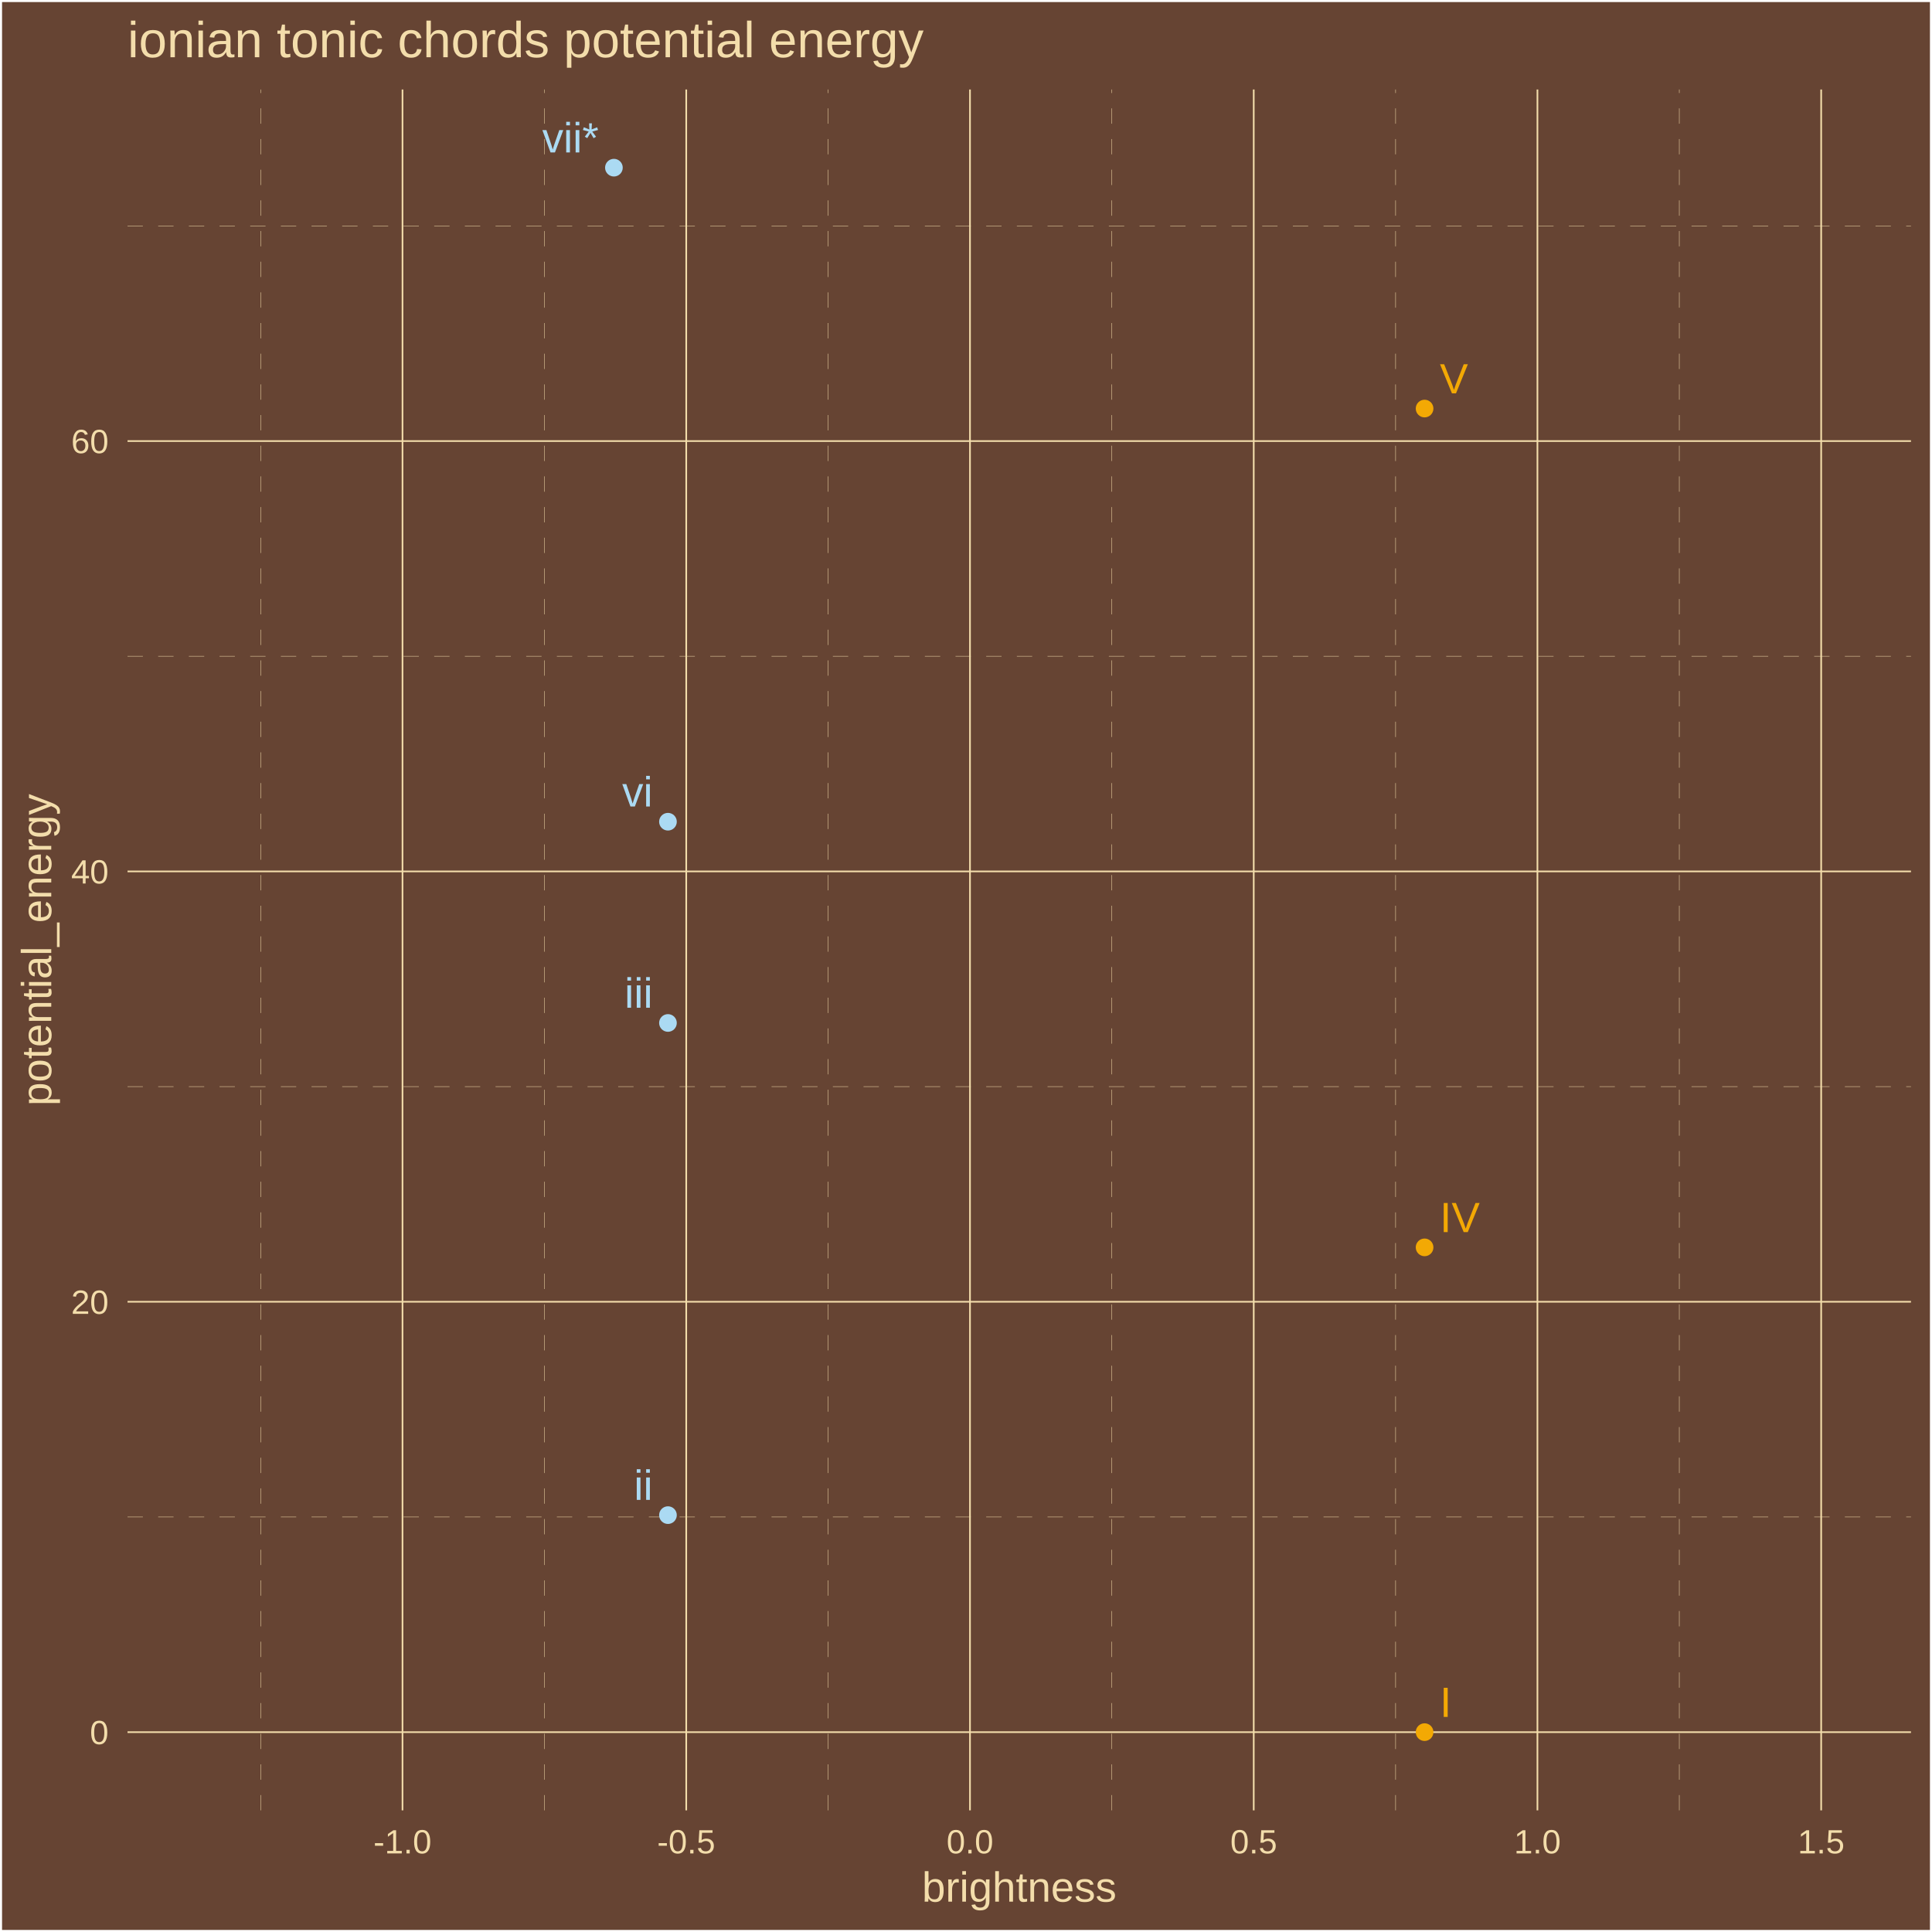
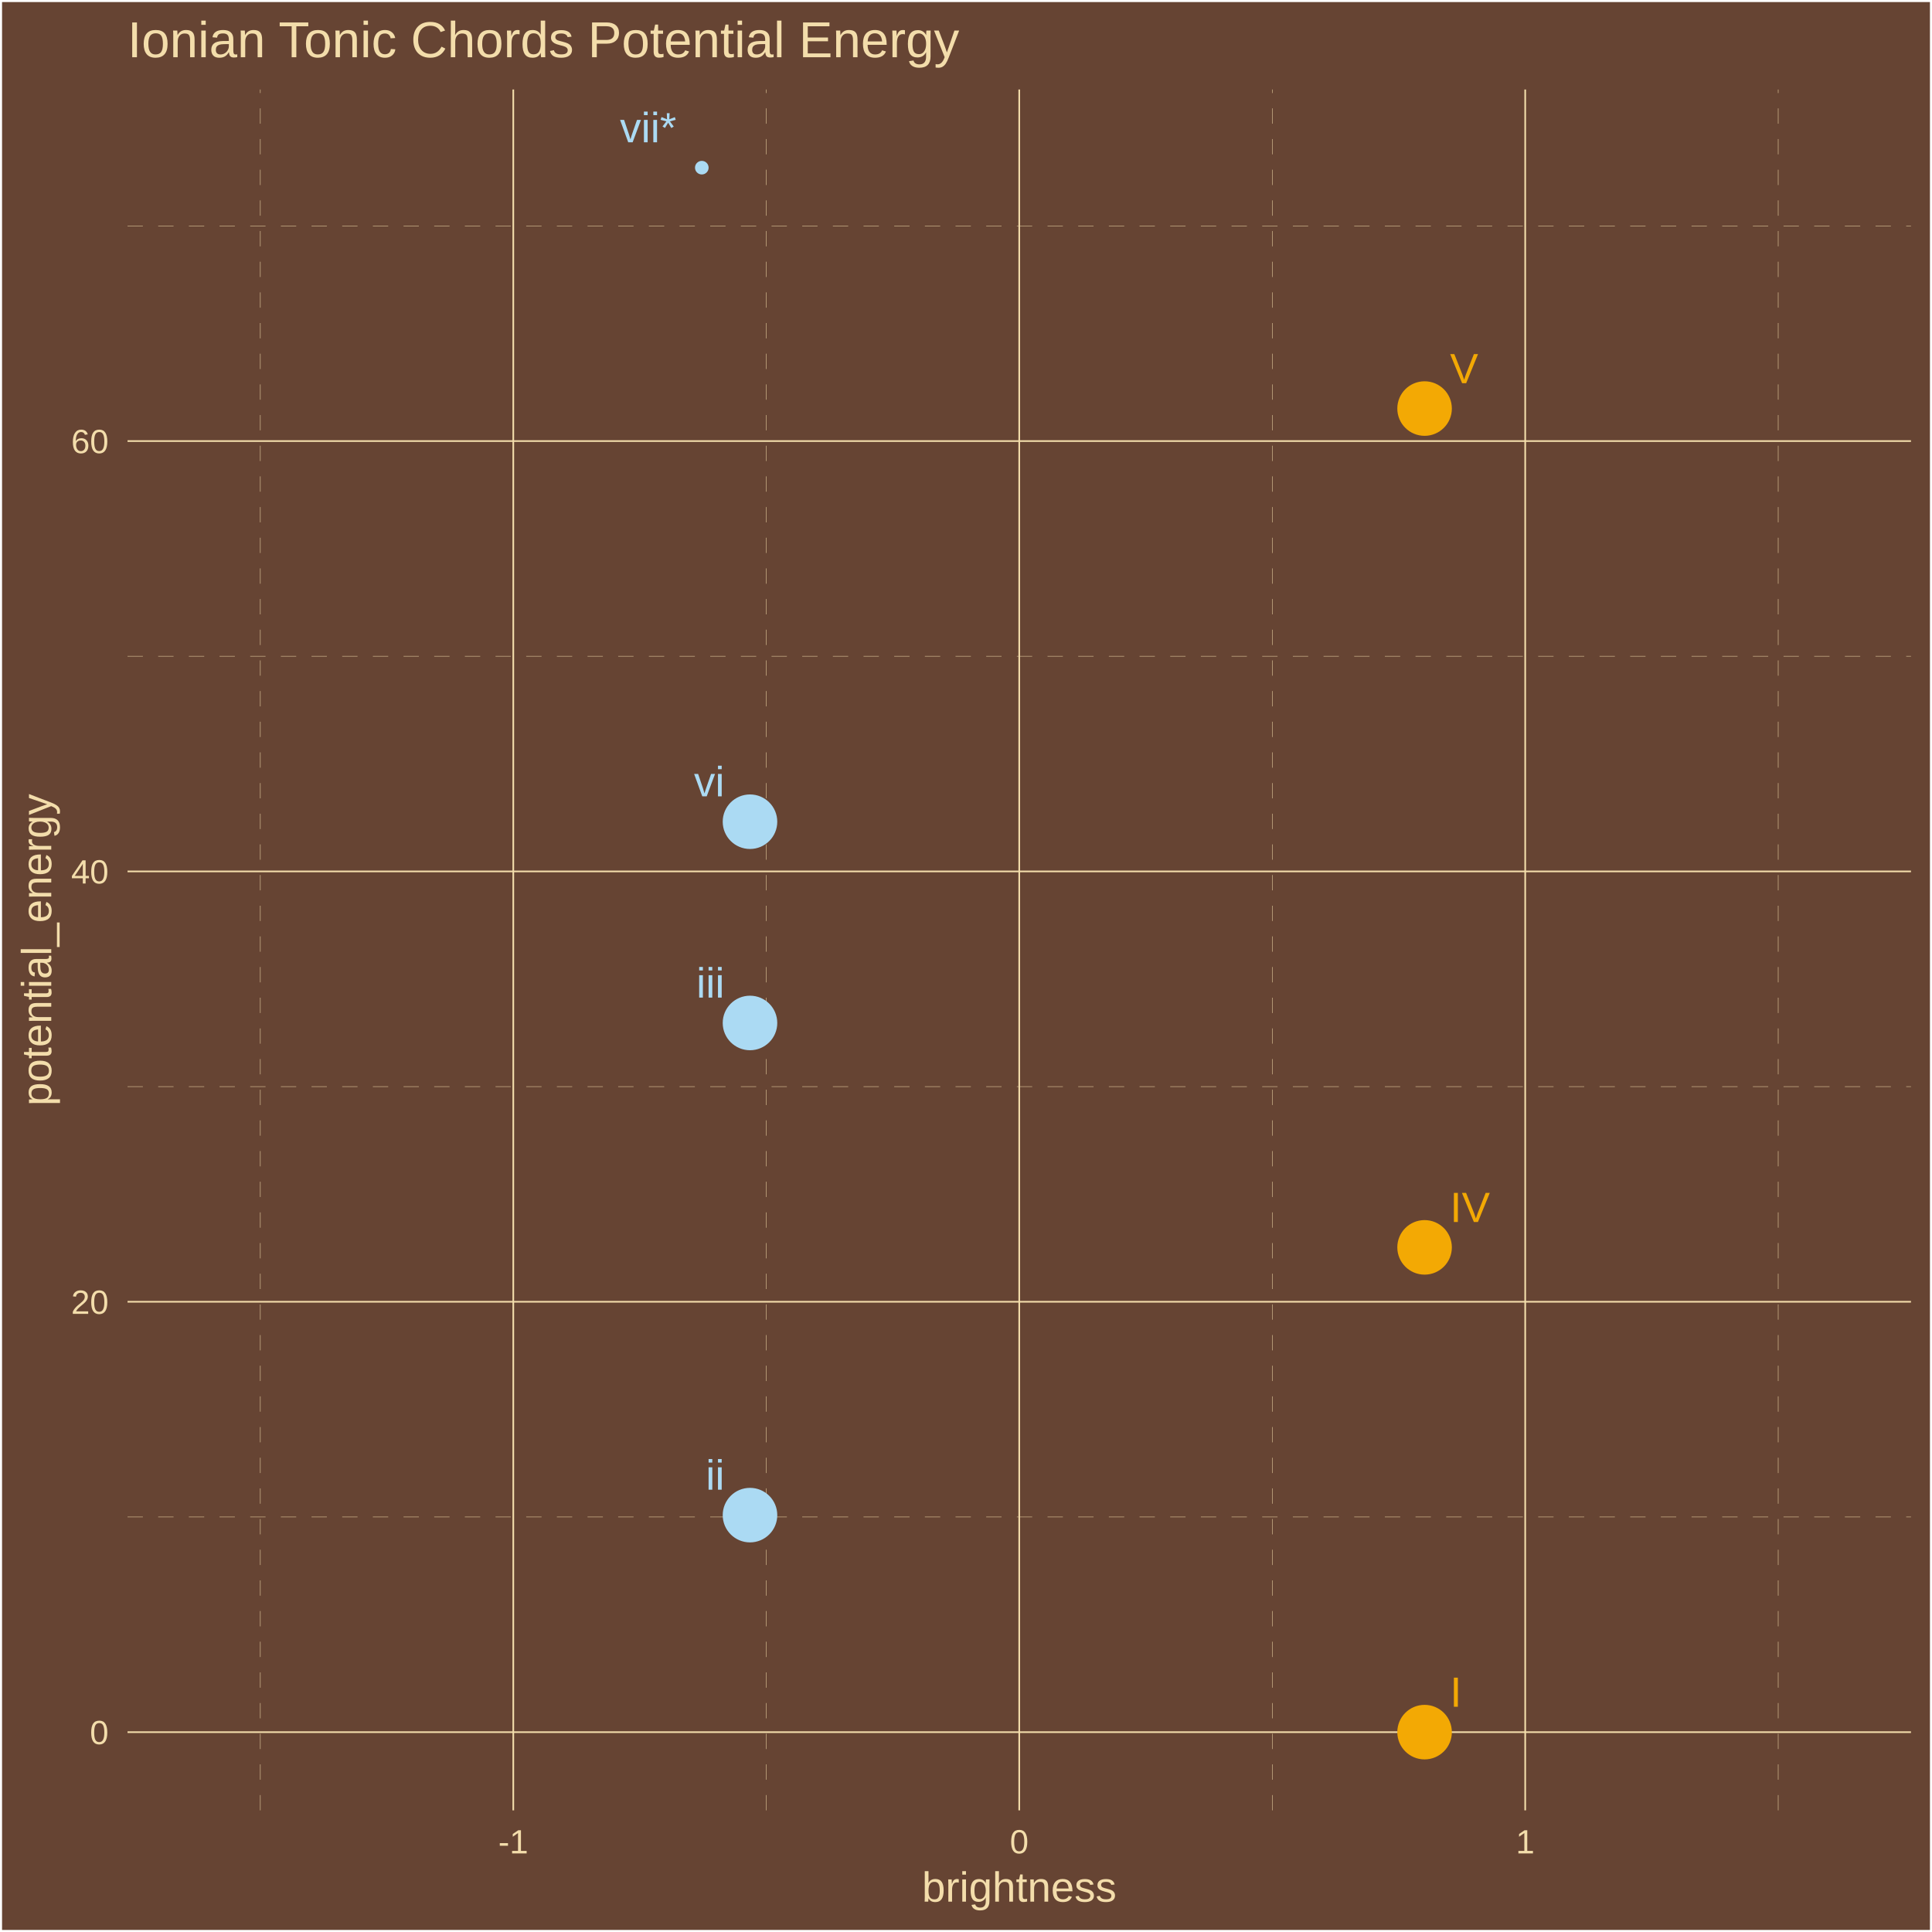
<svg xmlns="http://www.w3.org/2000/svg" class="svglite" width="504.00pt" height="504.00pt" viewBox="0 0 504.00 504.00">
  <defs>
    <style type="text/css">
    .svglite line, .svglite polyline, .svglite polygon, .svglite path, .svglite rect, .svglite circle {
      fill: none;
      stroke: #000000;
      stroke-linecap: round;
      stroke-linejoin: round;
      stroke-miterlimit: 10.00;
    }
    .svglite text {
      white-space: pre;
    }
  </style>
  </defs>
  <rect width="100%" height="100%" style="stroke: none; fill: #664433;" />
  <defs>
    <clipPath id="cpMC4wMHw1MDQuMDB8MC4wMHw1MDQuMDA=">
      <rect x="0.00" y="0.00" width="504.00" height="504.00" />
    </clipPath>
  </defs>
  <g clip-path="url(#cpMC4wMHw1MDQuMDB8MC4wMHw1MDQuMDA=)">
    <rect x="0.00" y="0" width="504.00" height="504.00" style="stroke-width: 1.07; stroke: #FFFFFF; fill: #664433;" />
  </g>
  <defs>
    <clipPath id="cpMzMuMjd8NDk4LjUyfDIzLjM0fDQ3Mi4yNw==">
      <rect x="33.27" y="23.34" width="465.25" height="448.93" />
    </clipPath>
  </defs>
  <g clip-path="url(#cpMzMuMjd8NDk4LjUyfDIzLjM0fDQ3Mi4yNw==)">
    <rect x="33.27" y="23.34" width="465.25" height="448.93" style="stroke-width: 1.07; stroke: none; fill: #664433;" />
    <polyline points="33.27,395.73 498.52,395.73 " style="stroke-width: 0.11; stroke: #F3DDAB; stroke-dasharray: 4.00,4.00; stroke-linecap: butt;" />
    <polyline points="33.27,283.46 498.52,283.46 " style="stroke-width: 0.11; stroke: #F3DDAB; stroke-dasharray: 4.00,4.00; stroke-linecap: butt;" />
    <polyline points="33.27,171.19 498.52,171.19 " style="stroke-width: 0.11; stroke: #F3DDAB; stroke-dasharray: 4.00,4.00; stroke-linecap: butt;" />
    <polyline points="33.27,58.93 498.52,58.93 " style="stroke-width: 0.11; stroke: #F3DDAB; stroke-dasharray: 4.00,4.00; stroke-linecap: butt;" />
-     <polyline points="68.00,472.27 68.00,23.34 " style="stroke-width: 0.11; stroke: #F3DDAB; stroke-dasharray: 4.00,4.00; stroke-linecap: butt;" />
-     <polyline points="142.01,472.27 142.01,23.34 " style="stroke-width: 0.11; stroke: #F3DDAB; stroke-dasharray: 4.00,4.00; stroke-linecap: butt;" />
-     <polyline points="216.03,472.27 216.03,23.34 " style="stroke-width: 0.11; stroke: #F3DDAB; stroke-dasharray: 4.00,4.00; stroke-linecap: butt;" />
-     <polyline points="290.05,472.27 290.05,23.34 " style="stroke-width: 0.11; stroke: #F3DDAB; stroke-dasharray: 4.00,4.00; stroke-linecap: butt;" />
-     <polyline points="364.07,472.27 364.07,23.34 " style="stroke-width: 0.11; stroke: #F3DDAB; stroke-dasharray: 4.00,4.00; stroke-linecap: butt;" />
-     <polyline points="438.08,472.27 438.08,23.34 " style="stroke-width: 0.11; stroke: #F3DDAB; stroke-dasharray: 4.00,4.00; stroke-linecap: butt;" />
+     <polyline points="67.91,472.27 67.91,23.34 " style="stroke-width: 0.11; stroke: #F3DDAB; stroke-dasharray: 4.00,4.00; stroke-linecap: butt;" />
+     <polyline points="199.90,472.27 199.90,23.34 " style="stroke-width: 0.11; stroke: #F3DDAB; stroke-dasharray: 4.00,4.00; stroke-linecap: butt;" />
+     <polyline points="331.89,472.27 331.89,23.34 " style="stroke-width: 0.11; stroke: #F3DDAB; stroke-dasharray: 4.00,4.00; stroke-linecap: butt;" />
+     <polyline points="463.88,472.27 463.88,23.34 " style="stroke-width: 0.11; stroke: #F3DDAB; stroke-dasharray: 4.00,4.00; stroke-linecap: butt;" />
    <polyline points="33.27,451.86 498.52,451.86 " style="stroke-width: 0.43; stroke: #F3DDAB; stroke-linecap: butt;" />
    <polyline points="33.27,339.59 498.52,339.59 " style="stroke-width: 0.43; stroke: #F3DDAB; stroke-linecap: butt;" />
    <polyline points="33.27,227.33 498.52,227.33 " style="stroke-width: 0.43; stroke: #F3DDAB; stroke-linecap: butt;" />
    <polyline points="33.27,115.06 498.52,115.06 " style="stroke-width: 0.43; stroke: #F3DDAB; stroke-linecap: butt;" />
-     <polyline points="105.00,472.27 105.00,23.34 " style="stroke-width: 0.43; stroke: #F3DDAB; stroke-linecap: butt;" />
-     <polyline points="179.02,472.27 179.02,23.34 " style="stroke-width: 0.43; stroke: #F3DDAB; stroke-linecap: butt;" />
-     <polyline points="253.04,472.27 253.04,23.34 " style="stroke-width: 0.43; stroke: #F3DDAB; stroke-linecap: butt;" />
-     <polyline points="327.06,472.27 327.06,23.34 " style="stroke-width: 0.43; stroke: #F3DDAB; stroke-linecap: butt;" />
-     <polyline points="401.07,472.27 401.07,23.34 " style="stroke-width: 0.43; stroke: #F3DDAB; stroke-linecap: butt;" />
-     <polyline points="475.09,472.27 475.09,23.34 " style="stroke-width: 0.43; stroke: #F3DDAB; stroke-linecap: butt;" />
-     <circle cx="371.63" cy="451.86" r="1.95" style="stroke-width: 0.71; stroke: #F3A904; fill: #F3A904;" />
-     <circle cx="174.25" cy="395.25" r="1.95" style="stroke-width: 0.71; stroke: #ABDAF3; fill: #ABDAF3;" />
-     <circle cx="174.25" cy="266.86" r="1.95" style="stroke-width: 0.71; stroke: #ABDAF3; fill: #ABDAF3;" />
-     <circle cx="371.63" cy="325.40" r="1.95" style="stroke-width: 0.71; stroke: #F3A904; fill: #F3A904;" />
-     <circle cx="371.63" cy="106.58" r="1.95" style="stroke-width: 0.71; stroke: #F3A904; fill: #F3A904;" />
-     <circle cx="174.25" cy="214.36" r="1.95" style="stroke-width: 0.71; stroke: #ABDAF3; fill: #ABDAF3;" />
-     <circle cx="160.15" cy="43.74" r="1.95" style="stroke-width: 0.71; stroke: #ABDAF3; fill: #ABDAF3;" />
-     <polygon points="373.79,451.86 381.18,451.86 381.09,451.86 381.44,451.84 381.78,451.77 382.11,451.65 382.41,451.48 382.68,451.26 382.91,451.00 383.09,450.70 383.23,450.38 383.31,450.05 383.34,449.70 383.34,449.70 383.34,437.47 383.34,437.47 383.31,437.12 383.23,436.78 383.09,436.46 382.91,436.17 382.68,435.91 382.41,435.69 382.11,435.52 381.78,435.39 381.44,435.32 381.18,435.31 373.79,435.31 374.05,435.32 373.71,435.31 373.36,435.35 373.03,435.45 372.71,435.60 372.43,435.79 372.18,436.04 371.97,436.31 371.81,436.62 371.70,436.95 371.64,437.29 371.63,437.47 371.63,449.70 371.64,449.53 371.64,449.87 371.70,450.22 371.81,450.55 371.97,450.85 372.18,451.13 372.43,451.37 372.71,451.57 373.03,451.72 373.36,451.82 373.71,451.86 " style="stroke-width: nan; stroke: none;" />
-     <text x="375.61" y="447.89" style="font-size: 11.04px;fill: #F3A904; font-family: &quot;Arial&quot;;" textLength="3.07px" lengthAdjust="spacingAndGlyphs">I</text>
-     <polygon points="162.88,395.25 172.09,395.25 172.01,395.25 172.35,395.23 172.69,395.16 173.02,395.04 173.32,394.86 173.59,394.64 173.82,394.38 174.01,394.09 174.14,393.77 174.23,393.43 174.25,393.09 174.25,393.09 174.25,380.85 174.25,380.85 174.23,380.51 174.14,380.17 174.01,379.85 173.82,379.56 173.59,379.30 173.32,379.08 173.02,378.90 172.69,378.78 172.35,378.71 172.09,378.69 162.88,378.69 163.14,378.71 162.79,378.70 162.45,378.74 162.11,378.83 161.80,378.98 161.51,379.18 161.26,379.42 161.05,379.70 160.89,380.01 160.78,380.34 160.72,380.68 160.72,380.85 160.72,393.09 160.72,392.91 160.72,393.26 160.78,393.60 160.89,393.93 161.05,394.24 161.26,394.52 161.51,394.76 161.80,394.96 162.11,395.11 162.45,395.20 162.79,395.25 " style="stroke-width: nan; stroke: none;" />
-     <text x="170.28" y="391.27" text-anchor="end" style="font-size: 11.04px;fill: #ABDAF3; font-family: &quot;Arial&quot;;" textLength="4.90px" lengthAdjust="spacingAndGlyphs">ii</text>
-     <polygon points="160.43,266.86 172.09,266.86 172.01,266.86 172.35,266.85 172.69,266.78 173.02,266.66 173.32,266.48 173.59,266.26 173.82,266.00 174.01,265.71 174.14,265.39 174.23,265.05 174.25,264.70 174.25,264.70 174.25,252.47 174.25,252.47 174.23,252.12 174.14,251.79 174.01,251.47 173.82,251.17 173.59,250.91 173.32,250.69 173.02,250.52 172.69,250.40 172.35,250.33 172.09,250.31 160.43,250.31 160.69,250.33 160.34,250.31 160.00,250.35 159.66,250.45 159.35,250.60 159.06,250.80 158.81,251.04 158.60,251.32 158.44,251.62 158.33,251.95 158.28,252.30 158.27,252.47 158.27,264.70 158.28,264.53 158.28,264.88 158.33,265.22 158.44,265.55 158.60,265.86 158.81,266.14 159.06,266.38 159.35,266.57 159.66,266.72 160.00,266.82 160.34,266.86 " style="stroke-width: nan; stroke: none;" />
-     <text x="170.28" y="262.89" text-anchor="end" style="font-size: 11.04px;fill: #ABDAF3; font-family: &quot;Arial&quot;;" textLength="7.34px" lengthAdjust="spacingAndGlyphs">iii</text>
-     <polygon points="373.79,325.40 388.54,325.40 388.45,325.40 388.80,325.38 389.14,325.31 389.46,325.19 389.77,325.02 390.04,324.80 390.27,324.54 390.45,324.24 390.59,323.92 390.67,323.59 390.70,323.24 390.70,323.24 390.70,311.01 390.70,311.01 390.67,310.66 390.59,310.32 390.45,310.00 390.27,309.71 390.04,309.45 389.77,309.23 389.46,309.05 389.14,308.93 388.80,308.86 388.54,308.85 373.79,308.85 374.05,308.86 373.71,308.85 373.36,308.89 373.03,308.99 372.71,309.14 372.43,309.33 372.18,309.57 371.97,309.85 371.81,310.16 371.70,310.49 371.64,310.83 371.63,311.01 371.63,323.24 371.64,323.07 371.64,323.41 371.70,323.76 371.81,324.09 371.97,324.39 372.18,324.67 372.43,324.91 372.71,325.11 373.03,325.26 373.36,325.36 373.71,325.40 " style="stroke-width: nan; stroke: none;" />
-     <text x="375.61" y="321.42" style="font-size: 11.04px;fill: #F3A904; font-family: &quot;Arial&quot;;" textLength="10.43px" lengthAdjust="spacingAndGlyphs">IV</text>
-     <polygon points="373.79,106.58 385.47,106.58 385.38,106.58 385.73,106.57 386.07,106.50 386.40,106.37 386.70,106.20 386.97,105.98 387.20,105.72 387.38,105.43 387.52,105.11 387.60,104.77 387.63,104.42 387.63,104.42 387.63,92.19 387.63,92.19 387.60,91.84 387.52,91.50 387.38,91.18 387.20,90.89 386.97,90.63 386.70,90.41 386.40,90.24 386.07,90.11 385.73,90.04 385.47,90.03 373.79,90.03 374.05,90.04 373.71,90.03 373.36,90.07 373.03,90.17 372.71,90.32 372.43,90.52 372.18,90.76 371.97,91.03 371.81,91.34 371.70,91.67 371.64,92.01 371.63,92.19 371.63,104.42 371.64,104.25 371.64,104.60 371.70,104.94 371.81,105.27 371.97,105.58 372.18,105.85 372.43,106.09 372.71,106.29 373.03,106.44 373.36,106.54 373.71,106.58 " style="stroke-width: nan; stroke: none;" />
-     <text x="375.61" y="102.61" style="font-size: 11.04px;fill: #F3A904; font-family: &quot;Arial&quot;;" textLength="7.36px" lengthAdjust="spacingAndGlyphs">V</text>
-     <polygon points="159.81,214.36 172.09,214.36 172.01,214.36 172.35,214.35 172.69,214.28 173.02,214.16 173.32,213.98 173.59,213.76 173.82,213.50 174.01,213.21 174.14,212.89 174.23,212.55 174.25,212.20 174.25,212.20 174.25,199.97 174.25,199.97 174.23,199.62 174.14,199.29 174.01,198.97 173.82,198.67 173.59,198.41 173.32,198.19 173.02,198.02 172.69,197.90 172.35,197.83 172.09,197.81 159.81,197.81 160.07,197.83 159.72,197.81 159.38,197.85 159.04,197.95 158.73,198.10 158.44,198.30 158.19,198.54 157.98,198.82 157.82,199.12 157.71,199.45 157.66,199.80 157.65,199.97 157.65,212.20 157.66,212.03 157.66,212.38 157.71,212.72 157.82,213.05 157.98,213.36 158.19,213.64 158.44,213.88 158.73,214.07 159.04,214.22 159.38,214.32 159.72,214.36 " style="stroke-width: nan; stroke: none;" />
-     <text x="170.28" y="210.39" text-anchor="end" style="font-size: 11.04px;fill: #ABDAF3; font-family: &quot;Arial&quot;;" textLength="7.96px" lengthAdjust="spacingAndGlyphs">vi</text>
-     <polygon points="138.97,43.74 157.99,43.74 157.91,43.74 158.26,43.73 158.60,43.66 158.92,43.53 159.22,43.36 159.49,43.14 159.72,42.88 159.91,42.59 160.04,42.27 160.13,41.93 160.15,41.58 160.15,41.58 160.15,29.35 160.15,29.35 160.13,29.00 160.04,28.66 159.91,28.35 159.72,28.05 159.49,27.79 159.22,27.57 158.92,27.40 158.60,27.27 158.26,27.20 157.99,27.19 138.97,27.19 139.23,27.20 138.89,27.19 138.54,27.23 138.21,27.33 137.89,27.48 137.61,27.68 137.36,27.92 137.15,28.19 136.99,28.50 136.88,28.83 136.82,29.18 136.81,29.35 136.81,41.58 136.82,41.41 136.82,41.76 136.88,42.10 136.99,42.43 137.15,42.74 137.36,43.01 137.61,43.25 137.89,43.45 138.21,43.60 138.54,43.70 138.89,43.74 " style="stroke-width: nan; stroke: none;" />
-     <text x="156.18" y="39.77" text-anchor="end" style="font-size: 11.04px;fill: #ABDAF3; font-family: &quot;Arial&quot;;" textLength="14.70px" lengthAdjust="spacingAndGlyphs">vii*</text>
+     <polyline points="133.90,472.27 133.90,23.34 " style="stroke-width: 0.43; stroke: #F3DDAB; stroke-linecap: butt;" />
+     <polyline points="265.89,472.27 265.89,23.34 " style="stroke-width: 0.43; stroke: #F3DDAB; stroke-linecap: butt;" />
+     <polyline points="397.88,472.27 397.88,23.34 " style="stroke-width: 0.43; stroke: #F3DDAB; stroke-linecap: butt;" />
+     <circle cx="371.63" cy="451.86" r="6.76" style="stroke-width: 0.71; stroke: #F3A904; fill: #F3A904;" />
+     <circle cx="195.65" cy="395.25" r="6.76" style="stroke-width: 0.71; stroke: #ABDAF3; fill: #ABDAF3;" />
+     <circle cx="195.65" cy="266.86" r="6.76" style="stroke-width: 0.71; stroke: #ABDAF3; fill: #ABDAF3;" />
+     <circle cx="371.63" cy="325.40" r="6.76" style="stroke-width: 0.71; stroke: #F3A904; fill: #F3A904;" />
+     <circle cx="371.63" cy="106.58" r="6.76" style="stroke-width: 0.71; stroke: #F3A904; fill: #F3A904;" />
+     <circle cx="195.65" cy="214.36" r="6.76" style="stroke-width: 0.71; stroke: #ABDAF3; fill: #ABDAF3;" />
+     <circle cx="183.08" cy="43.74" r="1.42" style="stroke-width: 0.71; stroke: #ABDAF3; fill: #ABDAF3;" />
+     <polygon points="373.79,451.86 386.94,451.86 386.85,451.86 387.20,451.84 387.54,451.77 387.87,451.65 388.17,451.48 388.44,451.26 388.67,451.00 388.85,450.70 388.99,450.38 389.07,450.05 389.10,449.70 389.10,449.70 389.10,431.71 389.10,431.71 389.07,431.36 388.99,431.02 388.85,430.70 388.67,430.41 388.44,430.15 388.17,429.93 387.87,429.76 387.54,429.63 387.20,429.56 386.94,429.55 373.79,429.55 374.05,429.56 373.71,429.55 373.36,429.59 373.03,429.69 372.71,429.84 372.43,430.03 372.18,430.28 371.97,430.55 371.81,430.86 371.70,431.19 371.64,431.53 371.63,431.71 371.63,449.70 371.64,449.53 371.64,449.87 371.70,450.22 371.81,450.55 371.97,450.85 372.18,451.13 372.43,451.37 372.71,451.57 373.03,451.72 373.36,451.82 373.71,451.86 " style="stroke-width: nan; stroke: none;" />
+     <text x="378.26" y="445.24" style="font-size: 11.04px;fill: #F3A904; font-family: &quot;Arial&quot;;" textLength="3.07px" lengthAdjust="spacingAndGlyphs">I</text>
+     <polygon points="178.51,395.25 193.49,395.25 193.40,395.25 193.75,395.23 194.09,395.16 194.41,395.04 194.71,394.86 194.98,394.64 195.21,394.38 195.40,394.09 195.54,393.77 195.62,393.43 195.65,393.09 195.65,393.09 195.65,375.09 195.65,375.09 195.62,374.75 195.54,374.41 195.40,374.09 195.21,373.80 194.98,373.54 194.71,373.32 194.41,373.14 194.09,373.02 193.75,372.95 193.49,372.93 178.51,372.93 178.77,372.95 178.42,372.94 178.08,372.98 177.75,373.07 177.43,373.22 177.15,373.42 176.89,373.66 176.69,373.94 176.52,374.25 176.41,374.58 176.36,374.92 176.35,375.09 176.35,393.09 176.36,392.91 176.36,393.26 176.41,393.60 176.52,393.93 176.69,394.24 176.89,394.52 177.15,394.76 177.43,394.96 177.75,395.11 178.08,395.20 178.42,395.25 " style="stroke-width: nan; stroke: none;" />
+     <text x="189.02" y="388.62" text-anchor="end" style="font-size: 11.04px;fill: #ABDAF3; font-family: &quot;Arial&quot;;" textLength="4.90px" lengthAdjust="spacingAndGlyphs">ii</text>
+     <polygon points="176.06,266.86 193.49,266.86 193.40,266.86 193.75,266.85 194.09,266.78 194.41,266.66 194.71,266.48 194.98,266.26 195.21,266.00 195.40,265.71 195.54,265.39 195.62,265.05 195.65,264.70 195.65,264.70 195.65,246.71 195.65,246.71 195.62,246.36 195.54,246.03 195.40,245.71 195.21,245.41 194.98,245.15 194.71,244.93 194.41,244.76 194.09,244.64 193.75,244.57 193.49,244.55 176.06,244.55 176.32,244.57 175.98,244.55 175.63,244.59 175.30,244.69 174.98,244.84 174.70,245.04 174.45,245.28 174.24,245.56 174.08,245.86 173.97,246.19 173.91,246.54 173.90,246.71 173.90,264.70 173.91,264.53 173.91,264.88 173.97,265.22 174.08,265.55 174.24,265.86 174.45,266.14 174.70,266.38 174.98,266.57 175.30,266.72 175.63,266.82 175.98,266.86 " style="stroke-width: nan; stroke: none;" />
+     <text x="189.02" y="260.24" text-anchor="end" style="font-size: 11.04px;fill: #ABDAF3; font-family: &quot;Arial&quot;;" textLength="7.34px" lengthAdjust="spacingAndGlyphs">iii</text>
+     <polygon points="373.79,325.40 394.30,325.40 394.21,325.40 394.56,325.38 394.90,325.31 395.22,325.19 395.53,325.02 395.80,324.80 396.03,324.54 396.21,324.24 396.35,323.92 396.43,323.59 396.46,323.24 396.46,323.24 396.46,305.25 396.46,305.25 396.43,304.90 396.35,304.56 396.21,304.24 396.03,303.95 395.80,303.69 395.53,303.47 395.22,303.29 394.90,303.17 394.56,303.10 394.30,303.09 373.79,303.09 374.05,303.10 373.71,303.09 373.36,303.13 373.03,303.23 372.71,303.38 372.43,303.57 372.18,303.81 371.97,304.09 371.81,304.40 371.70,304.73 371.64,305.07 371.63,305.25 371.63,323.24 371.64,323.07 371.64,323.41 371.70,323.76 371.81,324.09 371.97,324.39 372.18,324.67 372.43,324.91 372.71,325.11 373.03,325.26 373.36,325.36 373.71,325.40 " style="stroke-width: nan; stroke: none;" />
+     <text x="378.26" y="318.78" style="font-size: 11.04px;fill: #F3A904; font-family: &quot;Arial&quot;;" textLength="10.43px" lengthAdjust="spacingAndGlyphs">IV</text>
+     <polygon points="373.79,106.58 391.23,106.58 391.14,106.58 391.49,106.57 391.83,106.50 392.16,106.37 392.46,106.20 392.73,105.98 392.96,105.72 393.14,105.43 393.28,105.11 393.36,104.77 393.39,104.42 393.39,104.42 393.39,86.43 393.39,86.43 393.36,86.08 393.28,85.74 393.14,85.42 392.96,85.13 392.73,84.87 392.46,84.65 392.16,84.48 391.83,84.35 391.49,84.28 391.23,84.27 373.79,84.27 374.05,84.28 373.71,84.27 373.36,84.31 373.03,84.41 372.71,84.56 372.43,84.76 372.18,85.00 371.97,85.27 371.81,85.58 371.70,85.91 371.64,86.25 371.63,86.43 371.63,104.42 371.64,104.25 371.64,104.60 371.70,104.94 371.81,105.27 371.97,105.58 372.18,105.85 372.43,106.09 372.71,106.29 373.03,106.44 373.36,106.54 373.71,106.58 " style="stroke-width: nan; stroke: none;" />
+     <text x="378.26" y="99.96" style="font-size: 11.04px;fill: #F3A904; font-family: &quot;Arial&quot;;" textLength="7.36px" lengthAdjust="spacingAndGlyphs">V</text>
+     <polygon points="175.44,214.36 193.49,214.36 193.40,214.36 193.75,214.35 194.09,214.28 194.41,214.16 194.71,213.98 194.98,213.76 195.21,213.50 195.40,213.21 195.54,212.89 195.62,212.55 195.65,212.20 195.65,212.20 195.65,194.21 195.65,194.21 195.62,193.86 195.54,193.53 195.40,193.21 195.21,192.91 194.98,192.65 194.71,192.43 194.41,192.26 194.09,192.14 193.75,192.07 193.49,192.05 175.44,192.05 175.70,192.07 175.36,192.05 175.01,192.09 174.68,192.19 174.36,192.34 174.08,192.54 173.83,192.78 173.62,193.06 173.46,193.36 173.35,193.69 173.29,194.04 173.28,194.21 173.28,212.20 173.29,212.03 173.29,212.38 173.35,212.72 173.46,213.05 173.62,213.36 173.83,213.64 174.08,213.88 174.36,214.07 174.68,214.22 175.01,214.32 175.36,214.36 " style="stroke-width: nan; stroke: none;" />
+     <text x="189.02" y="207.74" text-anchor="end" style="font-size: 11.04px;fill: #ABDAF3; font-family: &quot;Arial&quot;;" textLength="7.96px" lengthAdjust="spacingAndGlyphs">vi</text>
+     <polygon points="156.13,43.74 180.92,43.74 180.83,43.74 181.18,43.73 181.52,43.66 181.84,43.53 182.14,43.36 182.41,43.14 182.64,42.88 182.83,42.59 182.97,42.27 183.05,41.93 183.08,41.58 183.08,41.58 183.08,23.59 183.08,23.59 183.05,23.24 182.97,22.90 182.83,22.59 182.64,22.29 182.41,22.03 182.14,21.81 181.84,21.64 181.52,21.51 181.18,21.44 180.92,21.43 156.13,21.43 156.40,21.44 156.05,21.43 155.70,21.47 155.37,21.57 155.05,21.72 154.77,21.92 154.52,22.16 154.31,22.43 154.15,22.74 154.04,23.07 153.98,23.42 153.97,23.59 153.97,41.58 153.98,41.41 153.98,41.76 154.04,42.10 154.15,42.43 154.31,42.74 154.52,43.01 154.77,43.25 155.05,43.45 155.37,43.60 155.70,43.70 156.05,43.74 " style="stroke-width: nan; stroke: none;" />
+     <text x="176.45" y="37.12" text-anchor="end" style="font-size: 11.04px;fill: #ABDAF3; font-family: &quot;Arial&quot;;" textLength="14.70px" lengthAdjust="spacingAndGlyphs">vii*</text>
  </g>
  <g clip-path="url(#cpMC4wMHw1MDQuMDB8MC4wMHw1MDQuMDA=)">
    <text x="28.34" y="455.01" text-anchor="end" style="font-size: 8.80px;fill: #F3DDAB; font-family: &quot;Arial&quot;;" textLength="4.90px" lengthAdjust="spacingAndGlyphs">0</text>
    <text x="28.34" y="342.75" text-anchor="end" style="font-size: 8.80px;fill: #F3DDAB; font-family: &quot;Arial&quot;;" textLength="9.79px" lengthAdjust="spacingAndGlyphs">20</text>
    <text x="28.34" y="230.48" text-anchor="end" style="font-size: 8.80px;fill: #F3DDAB; font-family: &quot;Arial&quot;;" textLength="9.79px" lengthAdjust="spacingAndGlyphs">40</text>
    <text x="28.34" y="118.22" text-anchor="end" style="font-size: 8.80px;fill: #F3DDAB; font-family: &quot;Arial&quot;;" textLength="9.79px" lengthAdjust="spacingAndGlyphs">60</text>
-     <text x="105.00" y="483.50" text-anchor="middle" style="font-size: 8.80px;fill: #F3DDAB; font-family: &quot;Arial&quot;;" textLength="15.16px" lengthAdjust="spacingAndGlyphs">-1.0</text>
-     <text x="179.02" y="483.50" text-anchor="middle" style="font-size: 8.80px;fill: #F3DDAB; font-family: &quot;Arial&quot;;" textLength="15.16px" lengthAdjust="spacingAndGlyphs">-0.5</text>
-     <text x="253.04" y="483.50" text-anchor="middle" style="font-size: 8.80px;fill: #F3DDAB; font-family: &quot;Arial&quot;;" textLength="12.23px" lengthAdjust="spacingAndGlyphs">0.0</text>
-     <text x="327.06" y="483.50" text-anchor="middle" style="font-size: 8.80px;fill: #F3DDAB; font-family: &quot;Arial&quot;;" textLength="12.23px" lengthAdjust="spacingAndGlyphs">0.5</text>
-     <text x="401.07" y="483.50" text-anchor="middle" style="font-size: 8.80px;fill: #F3DDAB; font-family: &quot;Arial&quot;;" textLength="12.23px" lengthAdjust="spacingAndGlyphs">1.0</text>
-     <text x="475.09" y="483.50" text-anchor="middle" style="font-size: 8.80px;fill: #F3DDAB; font-family: &quot;Arial&quot;;" textLength="12.23px" lengthAdjust="spacingAndGlyphs">1.5</text>
+     <text x="133.90" y="483.50" text-anchor="middle" style="font-size: 8.80px;fill: #F3DDAB; font-family: &quot;Arial&quot;;" textLength="7.83px" lengthAdjust="spacingAndGlyphs">-1</text>
+     <text x="265.89" y="483.50" text-anchor="middle" style="font-size: 8.80px;fill: #F3DDAB; font-family: &quot;Arial&quot;;" textLength="4.90px" lengthAdjust="spacingAndGlyphs">0</text>
+     <text x="397.88" y="483.50" text-anchor="middle" style="font-size: 8.80px;fill: #F3DDAB; font-family: &quot;Arial&quot;;" textLength="4.90px" lengthAdjust="spacingAndGlyphs">1</text>
    <text x="265.89" y="496.09" text-anchor="middle" style="font-size: 11.00px;fill: #F3DDAB; font-family: &quot;Arial&quot;;" textLength="50.76px" lengthAdjust="spacingAndGlyphs">brightness</text>
    <text transform="translate(13.37,247.80) rotate(-90)" text-anchor="middle" style="font-size: 11.00px;fill: #F3DDAB; font-family: &quot;Arial&quot;;" textLength="81.35px" lengthAdjust="spacingAndGlyphs">potential_energy</text>
-     <text x="33.27" y="14.94" style="font-size: 13.20px;fill: #F3DDAB; font-family: &quot;Arial&quot;;" textLength="207.53px" lengthAdjust="spacingAndGlyphs">ionian tonic chords potential energy</text>
+     <text x="33.27" y="14.94" style="font-size: 13.20px;fill: #F3DDAB; font-family: &quot;Arial&quot;;" textLength="218.51px" lengthAdjust="spacingAndGlyphs">Ionian Tonic Chords Potential Energy</text>
  </g>
</svg>
